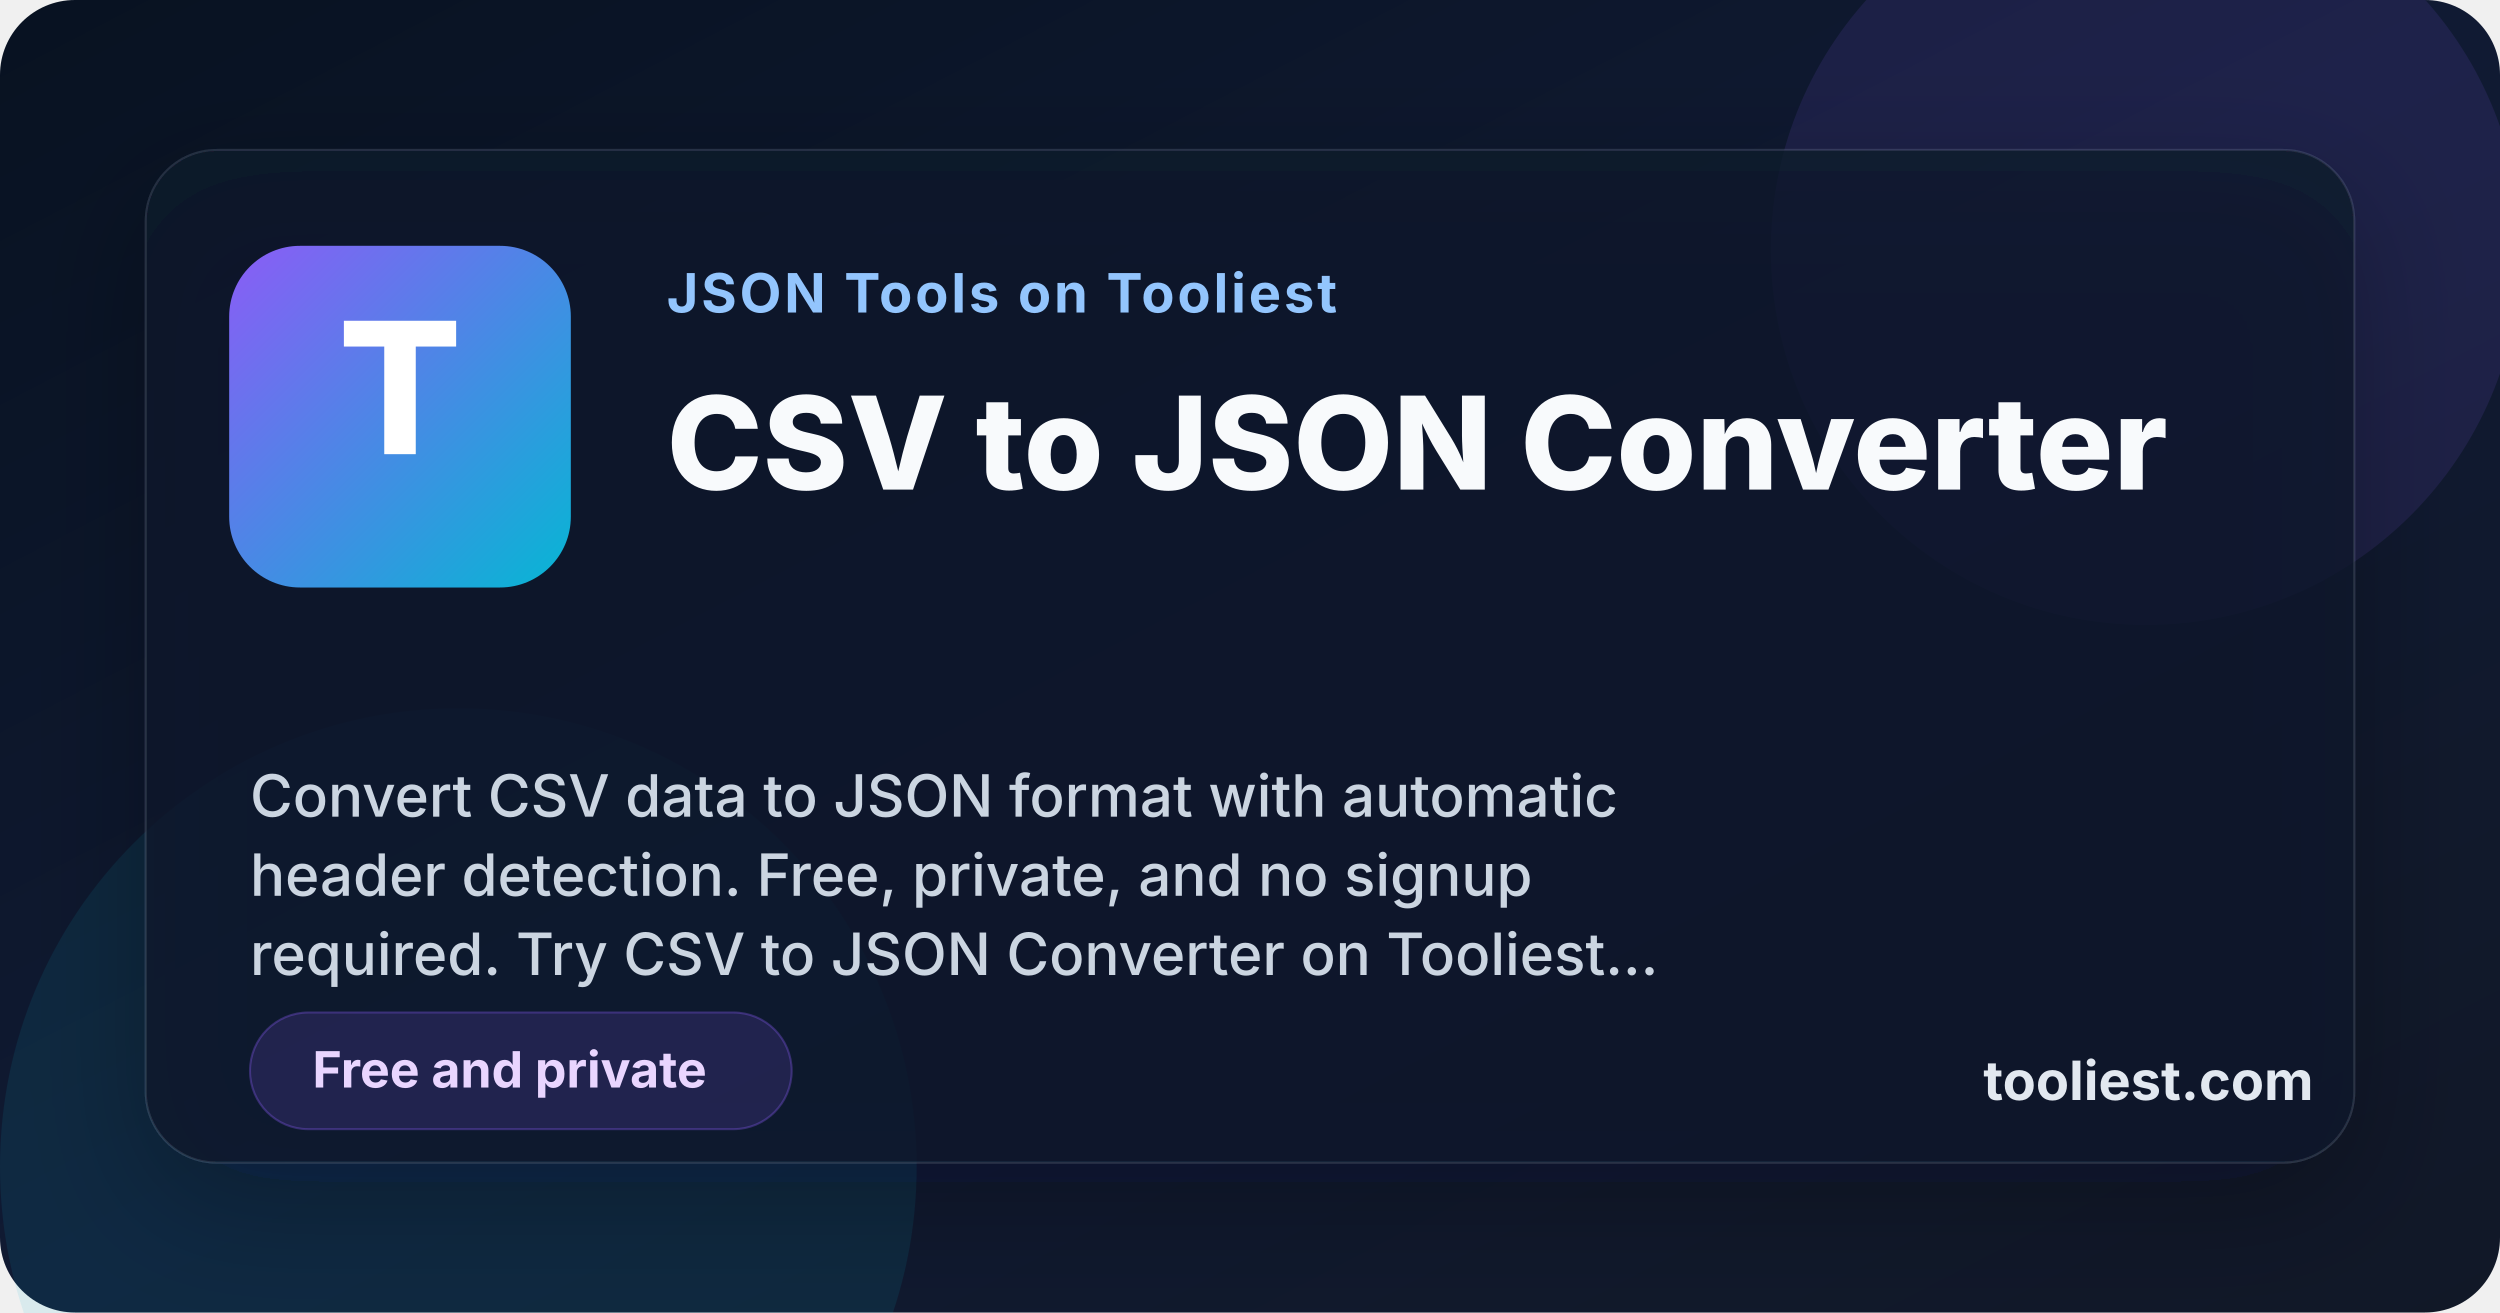
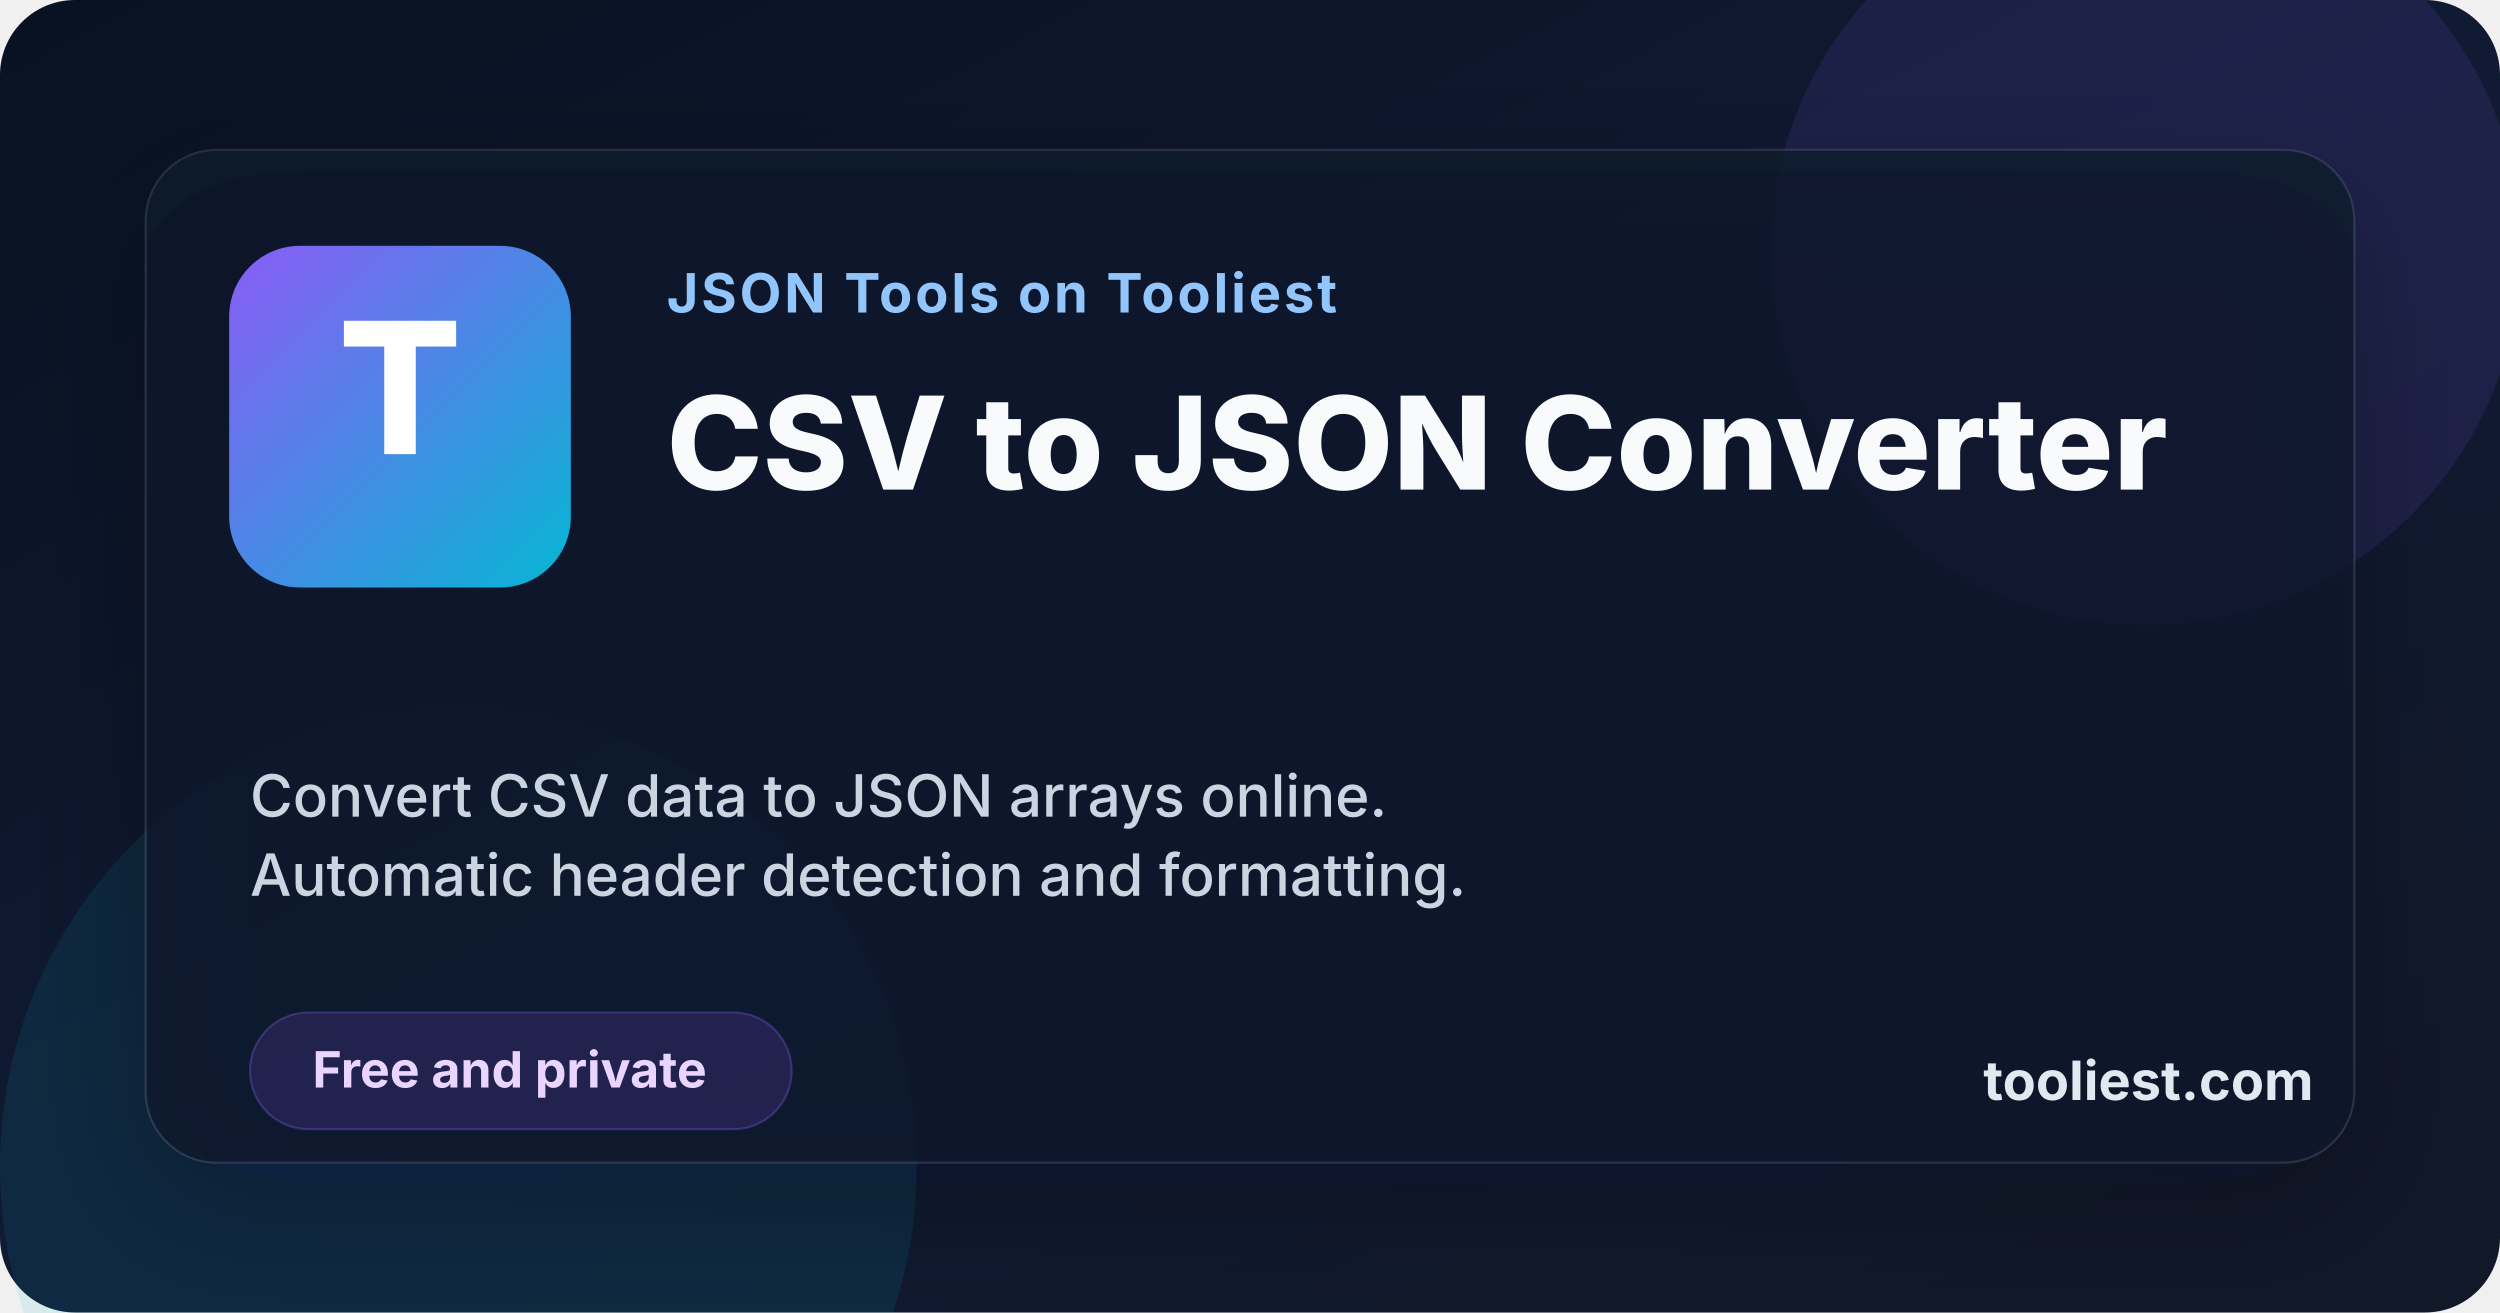
<svg xmlns="http://www.w3.org/2000/svg" width="1200" height="630" viewBox="0 0 1200 630" role="img" aria-labelledby="title desc">
  <defs>
    <linearGradient id="bg" x1="0%" x2="100%" y1="0%" y2="100%">
      <stop offset="0%" stop-color="#081221" />
      <stop offset="50%" stop-color="#101a33" />
      <stop offset="100%" stop-color="#111827" />
    </linearGradient>
    <linearGradient id="accent" x1="0%" x2="100%" y1="0%" y2="100%">
      <stop offset="0%" stop-color="#8b5cf6" />
      <stop offset="100%" stop-color="#06b6d4" />
    </linearGradient>
    <filter id="shadow" x="-20%" y="-20%" width="140%" height="140%">
      <feDropShadow dx="0" dy="20" stdDeviation="30" flood-color="#020617" flood-opacity="0.35" />
    </filter>
  </defs>
  <rect width="1200" height="630" fill="url(#bg)" rx="36" />
  <circle cx="1030" cy="120" r="180" fill="#8b5cf6" opacity="0.12" />
  <circle cx="220" cy="560" r="220" fill="#06b6d4" opacity="0.1" />
  <rect x="70" y="72" width="1060" height="486" rx="34" fill="rgba(15, 23, 42, 0.78)" stroke="rgba(148, 163, 184, 0.18)" filter="url(#shadow)" />
  <rect x="110" y="118" width="164" height="164" rx="34" fill="url(#accent)" />
  <text x="192" y="218" text-anchor="middle" font-family="Inter, Arial, sans-serif" font-size="88" font-weight="800" fill="#ffffff">T</text>
  <text x="320" y="150" font-family="Inter, Arial, sans-serif" font-size="26" font-weight="700" letter-spacing="1.4" fill="#93c5fd">JSON Tools on Tooliest</text>
  <text x="320" y="235" font-family="Inter, Arial, sans-serif" font-size="62" font-weight="800" fill="#f8fafc">CSV to JSON Converter</text>
-   <text x="120" y="392" font-family="Inter, Arial, sans-serif" font-size="28" font-weight="500" fill="#cbd5e1">Convert CSV data to JSON format with automatic</text>
-   <text x="120" y="430" font-family="Inter, Arial, sans-serif" font-size="28" font-weight="500" fill="#cbd5e1">header detection. Free, private, and no signup</text>
-   <text x="120" y="468" font-family="Inter, Arial, sans-serif" font-size="28" font-weight="500" fill="#cbd5e1">required. Try CSV to JSON Converter on Tooliest...</text>
+   <text x="120" y="392" font-family="Inter, Arial, sans-serif" font-size="28" font-weight="500" fill="#cbd5e1">Convert CSV data to JSON arrays online.</text>
+   <text x="120" y="430" font-family="Inter, Arial, sans-serif" font-size="28" font-weight="500" fill="#cbd5e1">Automatic header detection and formatting.</text>
  <rect x="120" y="486" width="260" height="56" rx="28" fill="rgba(139, 92, 246, 0.16)" stroke="rgba(139, 92, 246, 0.32)" />
  <text x="150" y="522" font-family="Inter, Arial, sans-serif" font-size="24" font-weight="700" fill="#e9d5ff">Free and private</text>
  <text x="952" y="528" font-family="Inter, Arial, sans-serif" font-size="26" font-weight="700" fill="#e2e8f0">tooliest.com</text>
</svg>
